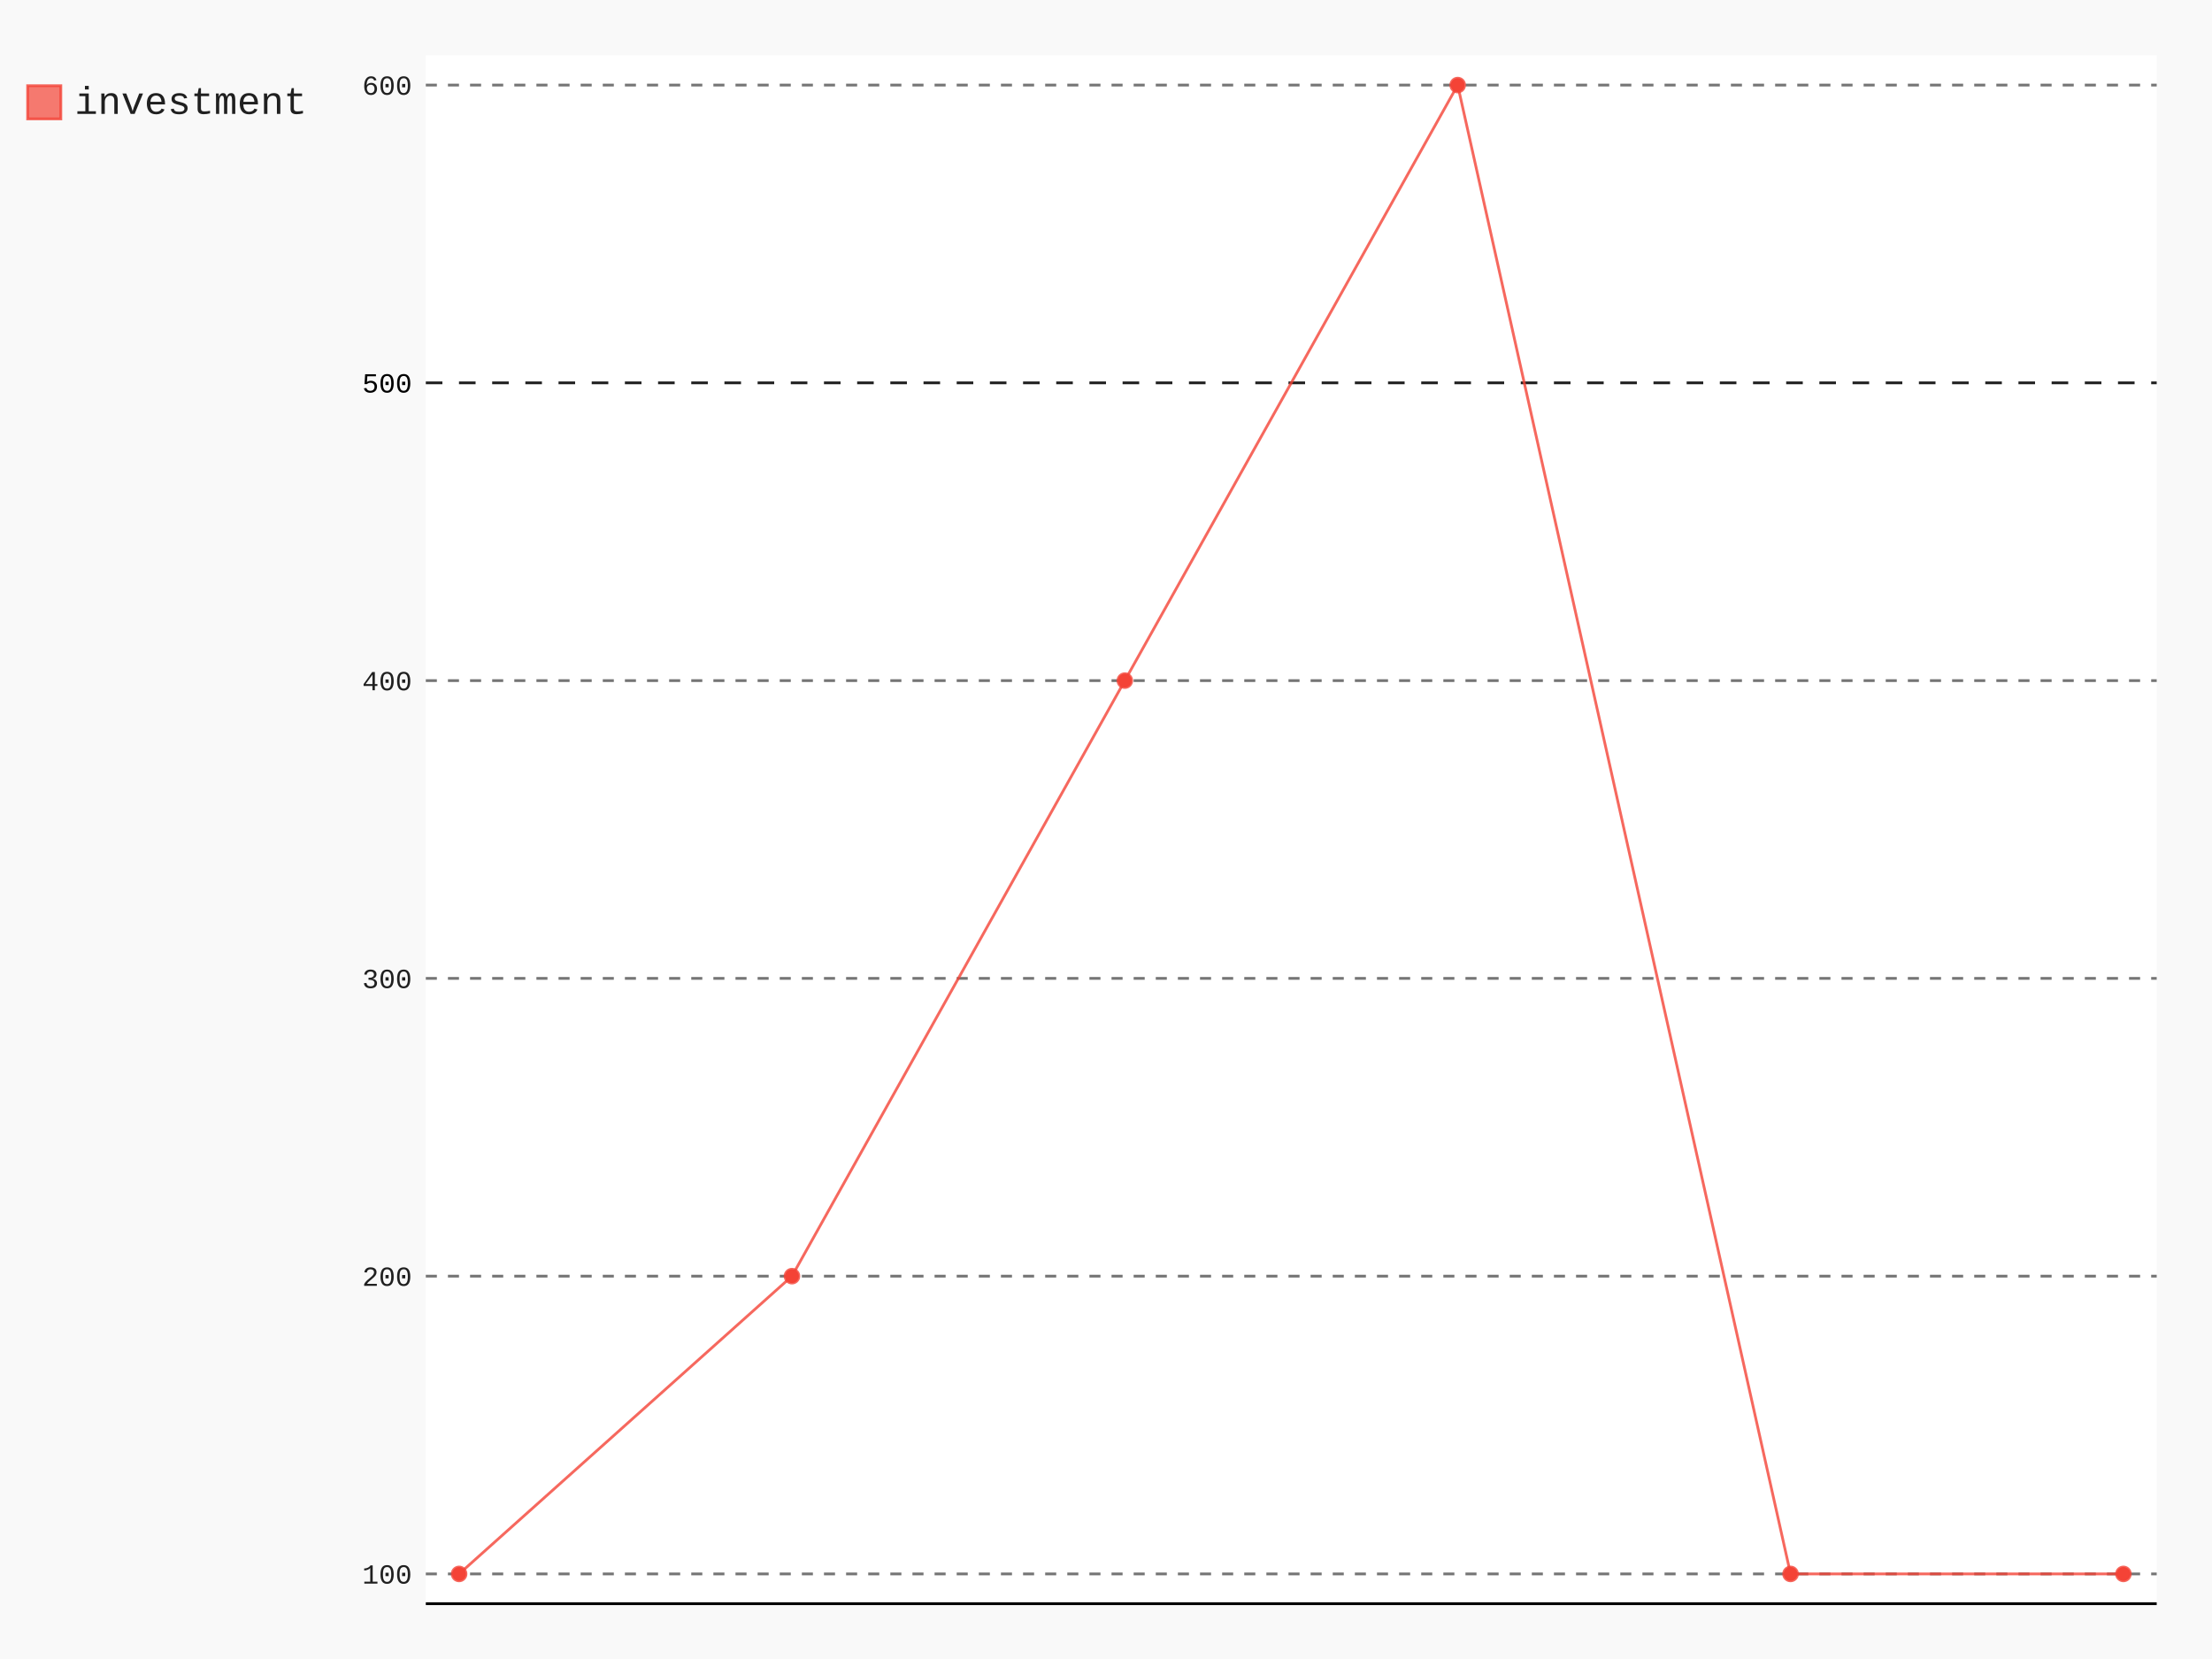
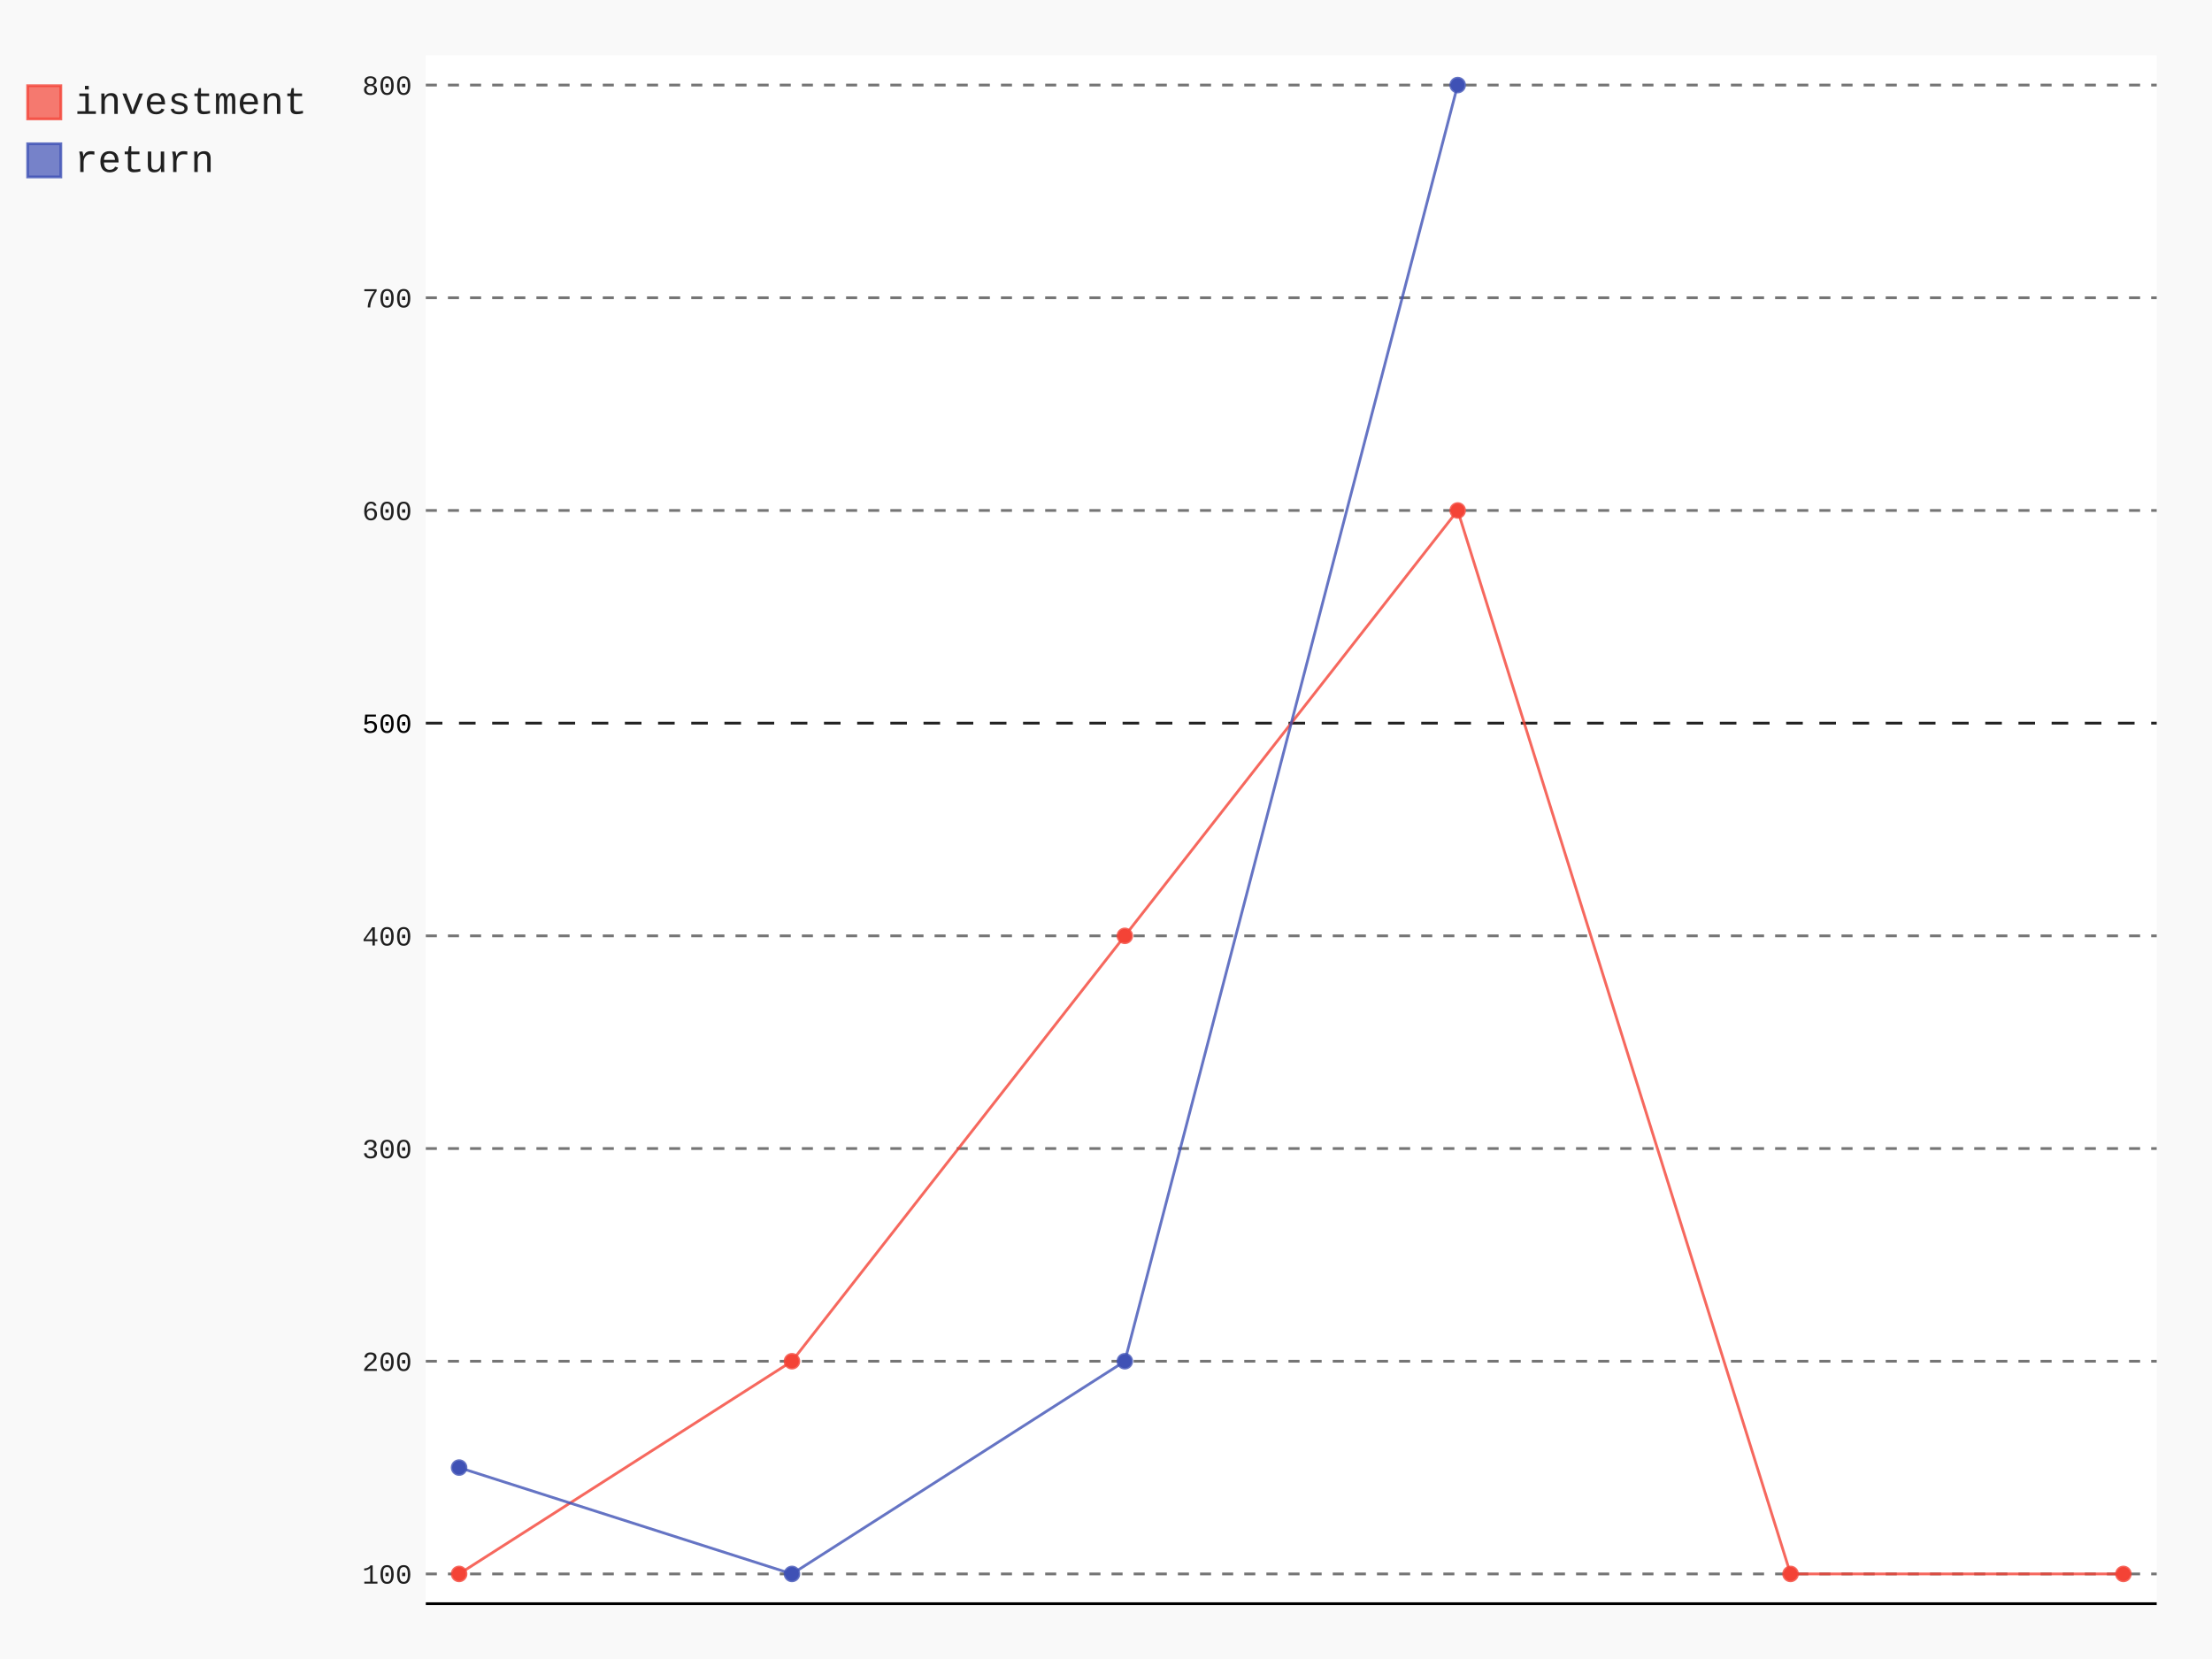
- <svg xmlns="http://www.w3.org/2000/svg" id="chart-922704e3-afa4-4c3b-9896-9c8a82f66dea" class="pygal-chart" viewBox="0 0 800 600">
+ <svg xmlns="http://www.w3.org/2000/svg" id="chart-056c9c8b-9859-4838-ac24-f9801e6f4fdf" class="pygal-chart" viewBox="0 0 800 600">
  <defs>
-     <style type="text/css">#chart-922704e3-afa4-4c3b-9896-9c8a82f66dea{-webkit-user-select:none;-webkit-font-smoothing:antialiased;font-family:Consolas,"Liberation Mono",Menlo,Courier,monospace}#chart-922704e3-afa4-4c3b-9896-9c8a82f66dea .title{font-family:Consolas,"Liberation Mono",Menlo,Courier,monospace;font-size:16px}#chart-922704e3-afa4-4c3b-9896-9c8a82f66dea .legends .legend text{font-family:Consolas,"Liberation Mono",Menlo,Courier,monospace;font-size:14px}#chart-922704e3-afa4-4c3b-9896-9c8a82f66dea .axis text{font-family:Consolas,"Liberation Mono",Menlo,Courier,monospace;font-size:10px}#chart-922704e3-afa4-4c3b-9896-9c8a82f66dea .axis text.major{font-family:Consolas,"Liberation Mono",Menlo,Courier,monospace;font-size:10px}#chart-922704e3-afa4-4c3b-9896-9c8a82f66dea .text-overlay text.value{font-family:Consolas,"Liberation Mono",Menlo,Courier,monospace;font-size:16px}#chart-922704e3-afa4-4c3b-9896-9c8a82f66dea .text-overlay text.label{font-family:Consolas,"Liberation Mono",Menlo,Courier,monospace;font-size:10px}#chart-922704e3-afa4-4c3b-9896-9c8a82f66dea .tooltip{font-family:Consolas,"Liberation Mono",Menlo,Courier,monospace;font-size:14px}#chart-922704e3-afa4-4c3b-9896-9c8a82f66dea text.no_data{font-family:Consolas,"Liberation Mono",Menlo,Courier,monospace;font-size:64px}
- #chart-922704e3-afa4-4c3b-9896-9c8a82f66dea{background-color:rgba(249,249,249,1)}#chart-922704e3-afa4-4c3b-9896-9c8a82f66dea path,#chart-922704e3-afa4-4c3b-9896-9c8a82f66dea line,#chart-922704e3-afa4-4c3b-9896-9c8a82f66dea rect,#chart-922704e3-afa4-4c3b-9896-9c8a82f66dea circle{-webkit-transition:150ms;-moz-transition:150ms;transition:150ms}#chart-922704e3-afa4-4c3b-9896-9c8a82f66dea .graph &gt; .background{fill:rgba(249,249,249,1)}#chart-922704e3-afa4-4c3b-9896-9c8a82f66dea .plot &gt; .background{fill:rgba(255,255,255,1)}#chart-922704e3-afa4-4c3b-9896-9c8a82f66dea .graph{fill:rgba(0,0,0,.87)}#chart-922704e3-afa4-4c3b-9896-9c8a82f66dea text.no_data{fill:rgba(0,0,0,1)}#chart-922704e3-afa4-4c3b-9896-9c8a82f66dea .title{fill:rgba(0,0,0,1)}#chart-922704e3-afa4-4c3b-9896-9c8a82f66dea .legends .legend text{fill:rgba(0,0,0,.87)}#chart-922704e3-afa4-4c3b-9896-9c8a82f66dea .legends .legend:hover text{fill:rgba(0,0,0,1)}#chart-922704e3-afa4-4c3b-9896-9c8a82f66dea .axis .line{stroke:rgba(0,0,0,1)}#chart-922704e3-afa4-4c3b-9896-9c8a82f66dea .axis .guide.line{stroke:rgba(0,0,0,.54)}#chart-922704e3-afa4-4c3b-9896-9c8a82f66dea .axis .major.line{stroke:rgba(0,0,0,.87)}#chart-922704e3-afa4-4c3b-9896-9c8a82f66dea .axis text.major{fill:rgba(0,0,0,1)}#chart-922704e3-afa4-4c3b-9896-9c8a82f66dea .axis.y .guides:hover .guide.line,#chart-922704e3-afa4-4c3b-9896-9c8a82f66dea .line-graph .axis.x .guides:hover .guide.line,#chart-922704e3-afa4-4c3b-9896-9c8a82f66dea .stackedline-graph .axis.x .guides:hover .guide.line,#chart-922704e3-afa4-4c3b-9896-9c8a82f66dea .xy-graph .axis.x .guides:hover .guide.line{stroke:rgba(0,0,0,1)}#chart-922704e3-afa4-4c3b-9896-9c8a82f66dea .axis .guides:hover text{fill:rgba(0,0,0,1)}#chart-922704e3-afa4-4c3b-9896-9c8a82f66dea .reactive{fill-opacity:.7;stroke-opacity:.8}#chart-922704e3-afa4-4c3b-9896-9c8a82f66dea .ci{stroke:rgba(0,0,0,.87)}#chart-922704e3-afa4-4c3b-9896-9c8a82f66dea .reactive.active,#chart-922704e3-afa4-4c3b-9896-9c8a82f66dea .active .reactive{fill-opacity:.8;stroke-opacity:.9;stroke-width:4}#chart-922704e3-afa4-4c3b-9896-9c8a82f66dea .ci .reactive.active{stroke-width:1.5}#chart-922704e3-afa4-4c3b-9896-9c8a82f66dea .series text{fill:rgba(0,0,0,1)}#chart-922704e3-afa4-4c3b-9896-9c8a82f66dea .tooltip rect{fill:rgba(255,255,255,1);stroke:rgba(0,0,0,1);-webkit-transition:opacity 150ms;-moz-transition:opacity 150ms;transition:opacity 150ms}#chart-922704e3-afa4-4c3b-9896-9c8a82f66dea .tooltip .label{fill:rgba(0,0,0,.87)}#chart-922704e3-afa4-4c3b-9896-9c8a82f66dea .tooltip .label{fill:rgba(0,0,0,.87)}#chart-922704e3-afa4-4c3b-9896-9c8a82f66dea .tooltip .legend{font-size:.8em;fill:rgba(0,0,0,.54)}#chart-922704e3-afa4-4c3b-9896-9c8a82f66dea .tooltip .x_label{font-size:.6em;fill:rgba(0,0,0,1)}#chart-922704e3-afa4-4c3b-9896-9c8a82f66dea .tooltip .xlink{font-size:.5em;text-decoration:underline}#chart-922704e3-afa4-4c3b-9896-9c8a82f66dea .tooltip .value{font-size:1.5em}#chart-922704e3-afa4-4c3b-9896-9c8a82f66dea .bound{font-size:.5em}#chart-922704e3-afa4-4c3b-9896-9c8a82f66dea .max-value{font-size:.75em;fill:rgba(0,0,0,.54)}#chart-922704e3-afa4-4c3b-9896-9c8a82f66dea .map-element{fill:rgba(255,255,255,1);stroke:rgba(0,0,0,.54) !important}#chart-922704e3-afa4-4c3b-9896-9c8a82f66dea .map-element .reactive{fill-opacity:inherit;stroke-opacity:inherit}#chart-922704e3-afa4-4c3b-9896-9c8a82f66dea .color-0,#chart-922704e3-afa4-4c3b-9896-9c8a82f66dea .color-0 a:visited{stroke:#F44336;fill:#F44336}#chart-922704e3-afa4-4c3b-9896-9c8a82f66dea .text-overlay .color-0 text{fill:black}
- #chart-922704e3-afa4-4c3b-9896-9c8a82f66dea text.no_data{text-anchor:middle}#chart-922704e3-afa4-4c3b-9896-9c8a82f66dea .guide.line{fill:none}#chart-922704e3-afa4-4c3b-9896-9c8a82f66dea .centered{text-anchor:middle}#chart-922704e3-afa4-4c3b-9896-9c8a82f66dea .title{text-anchor:middle}#chart-922704e3-afa4-4c3b-9896-9c8a82f66dea .legends .legend text{fill-opacity:1}#chart-922704e3-afa4-4c3b-9896-9c8a82f66dea .axis.x text{text-anchor:middle}#chart-922704e3-afa4-4c3b-9896-9c8a82f66dea .axis.x:not(.web) text[transform]{text-anchor:start}#chart-922704e3-afa4-4c3b-9896-9c8a82f66dea .axis.x:not(.web) text[transform].backwards{text-anchor:end}#chart-922704e3-afa4-4c3b-9896-9c8a82f66dea .axis.y text{text-anchor:end}#chart-922704e3-afa4-4c3b-9896-9c8a82f66dea .axis.y text[transform].backwards{text-anchor:start}#chart-922704e3-afa4-4c3b-9896-9c8a82f66dea .axis.y2 text{text-anchor:start}#chart-922704e3-afa4-4c3b-9896-9c8a82f66dea .axis.y2 text[transform].backwards{text-anchor:end}#chart-922704e3-afa4-4c3b-9896-9c8a82f66dea .axis .guide.line{stroke-dasharray:4,4}#chart-922704e3-afa4-4c3b-9896-9c8a82f66dea .axis .major.guide.line{stroke-dasharray:6,6}#chart-922704e3-afa4-4c3b-9896-9c8a82f66dea .horizontal .axis.y .guide.line,#chart-922704e3-afa4-4c3b-9896-9c8a82f66dea .horizontal .axis.y2 .guide.line,#chart-922704e3-afa4-4c3b-9896-9c8a82f66dea .vertical .axis.x .guide.line{opacity:0}#chart-922704e3-afa4-4c3b-9896-9c8a82f66dea .horizontal .axis.always_show .guide.line,#chart-922704e3-afa4-4c3b-9896-9c8a82f66dea .vertical .axis.always_show .guide.line{opacity:1 !important}#chart-922704e3-afa4-4c3b-9896-9c8a82f66dea .axis.y .guides:hover .guide.line,#chart-922704e3-afa4-4c3b-9896-9c8a82f66dea .axis.y2 .guides:hover .guide.line,#chart-922704e3-afa4-4c3b-9896-9c8a82f66dea .axis.x .guides:hover .guide.line{opacity:1}#chart-922704e3-afa4-4c3b-9896-9c8a82f66dea .axis .guides:hover text{opacity:1}#chart-922704e3-afa4-4c3b-9896-9c8a82f66dea .nofill{fill:none}#chart-922704e3-afa4-4c3b-9896-9c8a82f66dea .subtle-fill{fill-opacity:.2}#chart-922704e3-afa4-4c3b-9896-9c8a82f66dea .dot{stroke-width:1px;fill-opacity:1}#chart-922704e3-afa4-4c3b-9896-9c8a82f66dea .dot.active{stroke-width:5px}#chart-922704e3-afa4-4c3b-9896-9c8a82f66dea .dot.negative{fill:transparent}#chart-922704e3-afa4-4c3b-9896-9c8a82f66dea text,#chart-922704e3-afa4-4c3b-9896-9c8a82f66dea tspan{stroke:none !important}#chart-922704e3-afa4-4c3b-9896-9c8a82f66dea .series text.active{opacity:1}#chart-922704e3-afa4-4c3b-9896-9c8a82f66dea .tooltip rect{fill-opacity:.95;stroke-width:.5}#chart-922704e3-afa4-4c3b-9896-9c8a82f66dea .tooltip text{fill-opacity:1}#chart-922704e3-afa4-4c3b-9896-9c8a82f66dea .showable{visibility:hidden}#chart-922704e3-afa4-4c3b-9896-9c8a82f66dea .showable.shown{visibility:visible}#chart-922704e3-afa4-4c3b-9896-9c8a82f66dea .gauge-background{fill:rgba(229,229,229,1);stroke:none}#chart-922704e3-afa4-4c3b-9896-9c8a82f66dea .bg-lines{stroke:rgba(249,249,249,1);stroke-width:2px}</style>
+     <style type="text/css">#chart-056c9c8b-9859-4838-ac24-f9801e6f4fdf{-webkit-user-select:none;-webkit-font-smoothing:antialiased;font-family:Consolas,"Liberation Mono",Menlo,Courier,monospace}#chart-056c9c8b-9859-4838-ac24-f9801e6f4fdf .title{font-family:Consolas,"Liberation Mono",Menlo,Courier,monospace;font-size:16px}#chart-056c9c8b-9859-4838-ac24-f9801e6f4fdf .legends .legend text{font-family:Consolas,"Liberation Mono",Menlo,Courier,monospace;font-size:14px}#chart-056c9c8b-9859-4838-ac24-f9801e6f4fdf .axis text{font-family:Consolas,"Liberation Mono",Menlo,Courier,monospace;font-size:10px}#chart-056c9c8b-9859-4838-ac24-f9801e6f4fdf .axis text.major{font-family:Consolas,"Liberation Mono",Menlo,Courier,monospace;font-size:10px}#chart-056c9c8b-9859-4838-ac24-f9801e6f4fdf .text-overlay text.value{font-family:Consolas,"Liberation Mono",Menlo,Courier,monospace;font-size:16px}#chart-056c9c8b-9859-4838-ac24-f9801e6f4fdf .text-overlay text.label{font-family:Consolas,"Liberation Mono",Menlo,Courier,monospace;font-size:10px}#chart-056c9c8b-9859-4838-ac24-f9801e6f4fdf .tooltip{font-family:Consolas,"Liberation Mono",Menlo,Courier,monospace;font-size:14px}#chart-056c9c8b-9859-4838-ac24-f9801e6f4fdf text.no_data{font-family:Consolas,"Liberation Mono",Menlo,Courier,monospace;font-size:64px}
+ #chart-056c9c8b-9859-4838-ac24-f9801e6f4fdf{background-color:rgba(249,249,249,1)}#chart-056c9c8b-9859-4838-ac24-f9801e6f4fdf path,#chart-056c9c8b-9859-4838-ac24-f9801e6f4fdf line,#chart-056c9c8b-9859-4838-ac24-f9801e6f4fdf rect,#chart-056c9c8b-9859-4838-ac24-f9801e6f4fdf circle{-webkit-transition:150ms;-moz-transition:150ms;transition:150ms}#chart-056c9c8b-9859-4838-ac24-f9801e6f4fdf .graph &gt; .background{fill:rgba(249,249,249,1)}#chart-056c9c8b-9859-4838-ac24-f9801e6f4fdf .plot &gt; .background{fill:rgba(255,255,255,1)}#chart-056c9c8b-9859-4838-ac24-f9801e6f4fdf .graph{fill:rgba(0,0,0,.87)}#chart-056c9c8b-9859-4838-ac24-f9801e6f4fdf text.no_data{fill:rgba(0,0,0,1)}#chart-056c9c8b-9859-4838-ac24-f9801e6f4fdf .title{fill:rgba(0,0,0,1)}#chart-056c9c8b-9859-4838-ac24-f9801e6f4fdf .legends .legend text{fill:rgba(0,0,0,.87)}#chart-056c9c8b-9859-4838-ac24-f9801e6f4fdf .legends .legend:hover text{fill:rgba(0,0,0,1)}#chart-056c9c8b-9859-4838-ac24-f9801e6f4fdf .axis .line{stroke:rgba(0,0,0,1)}#chart-056c9c8b-9859-4838-ac24-f9801e6f4fdf .axis .guide.line{stroke:rgba(0,0,0,.54)}#chart-056c9c8b-9859-4838-ac24-f9801e6f4fdf .axis .major.line{stroke:rgba(0,0,0,.87)}#chart-056c9c8b-9859-4838-ac24-f9801e6f4fdf .axis text.major{fill:rgba(0,0,0,1)}#chart-056c9c8b-9859-4838-ac24-f9801e6f4fdf .axis.y .guides:hover .guide.line,#chart-056c9c8b-9859-4838-ac24-f9801e6f4fdf .line-graph .axis.x .guides:hover .guide.line,#chart-056c9c8b-9859-4838-ac24-f9801e6f4fdf .stackedline-graph .axis.x .guides:hover .guide.line,#chart-056c9c8b-9859-4838-ac24-f9801e6f4fdf .xy-graph .axis.x .guides:hover .guide.line{stroke:rgba(0,0,0,1)}#chart-056c9c8b-9859-4838-ac24-f9801e6f4fdf .axis .guides:hover text{fill:rgba(0,0,0,1)}#chart-056c9c8b-9859-4838-ac24-f9801e6f4fdf .reactive{fill-opacity:.7;stroke-opacity:.8}#chart-056c9c8b-9859-4838-ac24-f9801e6f4fdf .ci{stroke:rgba(0,0,0,.87)}#chart-056c9c8b-9859-4838-ac24-f9801e6f4fdf .reactive.active,#chart-056c9c8b-9859-4838-ac24-f9801e6f4fdf .active .reactive{fill-opacity:.8;stroke-opacity:.9;stroke-width:4}#chart-056c9c8b-9859-4838-ac24-f9801e6f4fdf .ci .reactive.active{stroke-width:1.5}#chart-056c9c8b-9859-4838-ac24-f9801e6f4fdf .series text{fill:rgba(0,0,0,1)}#chart-056c9c8b-9859-4838-ac24-f9801e6f4fdf .tooltip rect{fill:rgba(255,255,255,1);stroke:rgba(0,0,0,1);-webkit-transition:opacity 150ms;-moz-transition:opacity 150ms;transition:opacity 150ms}#chart-056c9c8b-9859-4838-ac24-f9801e6f4fdf .tooltip .label{fill:rgba(0,0,0,.87)}#chart-056c9c8b-9859-4838-ac24-f9801e6f4fdf .tooltip .label{fill:rgba(0,0,0,.87)}#chart-056c9c8b-9859-4838-ac24-f9801e6f4fdf .tooltip .legend{font-size:.8em;fill:rgba(0,0,0,.54)}#chart-056c9c8b-9859-4838-ac24-f9801e6f4fdf .tooltip .x_label{font-size:.6em;fill:rgba(0,0,0,1)}#chart-056c9c8b-9859-4838-ac24-f9801e6f4fdf .tooltip .xlink{font-size:.5em;text-decoration:underline}#chart-056c9c8b-9859-4838-ac24-f9801e6f4fdf .tooltip .value{font-size:1.5em}#chart-056c9c8b-9859-4838-ac24-f9801e6f4fdf .bound{font-size:.5em}#chart-056c9c8b-9859-4838-ac24-f9801e6f4fdf .max-value{font-size:.75em;fill:rgba(0,0,0,.54)}#chart-056c9c8b-9859-4838-ac24-f9801e6f4fdf .map-element{fill:rgba(255,255,255,1);stroke:rgba(0,0,0,.54) !important}#chart-056c9c8b-9859-4838-ac24-f9801e6f4fdf .map-element .reactive{fill-opacity:inherit;stroke-opacity:inherit}#chart-056c9c8b-9859-4838-ac24-f9801e6f4fdf .color-0,#chart-056c9c8b-9859-4838-ac24-f9801e6f4fdf .color-0 a:visited{stroke:#F44336;fill:#F44336}#chart-056c9c8b-9859-4838-ac24-f9801e6f4fdf .color-1,#chart-056c9c8b-9859-4838-ac24-f9801e6f4fdf .color-1 a:visited{stroke:#3F51B5;fill:#3F51B5}#chart-056c9c8b-9859-4838-ac24-f9801e6f4fdf .text-overlay .color-0 text{fill:black}#chart-056c9c8b-9859-4838-ac24-f9801e6f4fdf .text-overlay .color-1 text{fill:black}
+ #chart-056c9c8b-9859-4838-ac24-f9801e6f4fdf text.no_data{text-anchor:middle}#chart-056c9c8b-9859-4838-ac24-f9801e6f4fdf .guide.line{fill:none}#chart-056c9c8b-9859-4838-ac24-f9801e6f4fdf .centered{text-anchor:middle}#chart-056c9c8b-9859-4838-ac24-f9801e6f4fdf .title{text-anchor:middle}#chart-056c9c8b-9859-4838-ac24-f9801e6f4fdf .legends .legend text{fill-opacity:1}#chart-056c9c8b-9859-4838-ac24-f9801e6f4fdf .axis.x text{text-anchor:middle}#chart-056c9c8b-9859-4838-ac24-f9801e6f4fdf .axis.x:not(.web) text[transform]{text-anchor:start}#chart-056c9c8b-9859-4838-ac24-f9801e6f4fdf .axis.x:not(.web) text[transform].backwards{text-anchor:end}#chart-056c9c8b-9859-4838-ac24-f9801e6f4fdf .axis.y text{text-anchor:end}#chart-056c9c8b-9859-4838-ac24-f9801e6f4fdf .axis.y text[transform].backwards{text-anchor:start}#chart-056c9c8b-9859-4838-ac24-f9801e6f4fdf .axis.y2 text{text-anchor:start}#chart-056c9c8b-9859-4838-ac24-f9801e6f4fdf .axis.y2 text[transform].backwards{text-anchor:end}#chart-056c9c8b-9859-4838-ac24-f9801e6f4fdf .axis .guide.line{stroke-dasharray:4,4}#chart-056c9c8b-9859-4838-ac24-f9801e6f4fdf .axis .major.guide.line{stroke-dasharray:6,6}#chart-056c9c8b-9859-4838-ac24-f9801e6f4fdf .horizontal .axis.y .guide.line,#chart-056c9c8b-9859-4838-ac24-f9801e6f4fdf .horizontal .axis.y2 .guide.line,#chart-056c9c8b-9859-4838-ac24-f9801e6f4fdf .vertical .axis.x .guide.line{opacity:0}#chart-056c9c8b-9859-4838-ac24-f9801e6f4fdf .horizontal .axis.always_show .guide.line,#chart-056c9c8b-9859-4838-ac24-f9801e6f4fdf .vertical .axis.always_show .guide.line{opacity:1 !important}#chart-056c9c8b-9859-4838-ac24-f9801e6f4fdf .axis.y .guides:hover .guide.line,#chart-056c9c8b-9859-4838-ac24-f9801e6f4fdf .axis.y2 .guides:hover .guide.line,#chart-056c9c8b-9859-4838-ac24-f9801e6f4fdf .axis.x .guides:hover .guide.line{opacity:1}#chart-056c9c8b-9859-4838-ac24-f9801e6f4fdf .axis .guides:hover text{opacity:1}#chart-056c9c8b-9859-4838-ac24-f9801e6f4fdf .nofill{fill:none}#chart-056c9c8b-9859-4838-ac24-f9801e6f4fdf .subtle-fill{fill-opacity:.2}#chart-056c9c8b-9859-4838-ac24-f9801e6f4fdf .dot{stroke-width:1px;fill-opacity:1}#chart-056c9c8b-9859-4838-ac24-f9801e6f4fdf .dot.active{stroke-width:5px}#chart-056c9c8b-9859-4838-ac24-f9801e6f4fdf .dot.negative{fill:transparent}#chart-056c9c8b-9859-4838-ac24-f9801e6f4fdf text,#chart-056c9c8b-9859-4838-ac24-f9801e6f4fdf tspan{stroke:none !important}#chart-056c9c8b-9859-4838-ac24-f9801e6f4fdf .series text.active{opacity:1}#chart-056c9c8b-9859-4838-ac24-f9801e6f4fdf .tooltip rect{fill-opacity:.95;stroke-width:.5}#chart-056c9c8b-9859-4838-ac24-f9801e6f4fdf .tooltip text{fill-opacity:1}#chart-056c9c8b-9859-4838-ac24-f9801e6f4fdf .showable{visibility:hidden}#chart-056c9c8b-9859-4838-ac24-f9801e6f4fdf .showable.shown{visibility:visible}#chart-056c9c8b-9859-4838-ac24-f9801e6f4fdf .gauge-background{fill:rgba(229,229,229,1);stroke:none}#chart-056c9c8b-9859-4838-ac24-f9801e6f4fdf .bg-lines{stroke:rgba(249,249,249,1);stroke-width:2px}</style>
  </defs>
  <g class="graph line-graph vertical">
    <rect class="background" height="600" width="800" x="0" y="0" />
    <g class="plot" transform="translate(154, 20)">
      <rect class="background" height="560" width="626.0" x="0" y="0" />
      <g class="axis y">
        <path class="line" d="M0 560 h626" />
        <g class="guides">
          <path class="guide line" d="M0 549.231 h626" />
          <text class="" x="-5" y="552.731">100</text>
        </g>
        <g class="guides">
-           <path class="guide line" d="M0 441.538 h626" />
-           <text class="" x="-5" y="445.038">200</text>
+           <path class="guide line" d="M0 472.308 h626" />
+           <text class="" x="-5" y="475.808">200</text>
        </g>
        <g class="guides">
-           <path class="guide line" d="M0 333.846 h626" />
-           <text class="" x="-5" y="337.346">300</text>
+           <path class="guide line" d="M0 395.385 h626" />
+           <text class="" x="-5" y="398.885">300</text>
        </g>
        <g class="guides">
-           <path class="guide line" d="M0 226.154 h626" />
-           <text class="" x="-5" y="229.654">400</text>
+           <path class="guide line" d="M0 318.462 h626" />
+           <text class="" x="-5" y="321.962">400</text>
        </g>
        <g class="guides">
-           <path class="major guide line" d="M0 118.462 h626" />
-           <text class="major" x="-5" y="121.962">500</text>
+           <path class="major guide line" d="M0 241.538 h626" />
+           <text class="major" x="-5" y="245.038">500</text>
+         </g>
+         <g class="guides">
+           <path class="guide line" d="M0 164.615 h626" />
+           <text class="" x="-5" y="168.115">600</text>
+         </g>
+         <g class="guides">
+           <path class="guide line" d="M0 87.692 h626" />
+           <text class="" x="-5" y="91.192">700</text>
        </g>
        <g class="guides">
          <path class="guide line" d="M0 10.769 h626" />
-           <text class="" x="-5" y="14.269">600</text>
+           <text class="" x="-5" y="14.269">800</text>
        </g>
      </g>
      <g class="series serie-0 color-0">
-         <path class="line reactive nofill" d="M12.038 549.231 L132.423 441.538 252.808 226.154 373.192 10.769 493.577 549.231 613.962 549.231" />
+         <path class="line reactive nofill" d="M12.038 549.231 L132.423 472.308 252.808 318.462 373.192 164.615 493.577 549.231 613.962 549.231" />
+       </g>
+       <g class="series serie-1 color-1">
+         <path class="line reactive nofill" d="M12.038 510.769 L132.423 549.231 252.808 472.308 373.192 10.769" />
      </g>
    </g>
    <g class="titles" />
    <g class="plot overlay" transform="translate(154, 20)">
      <g class="series serie-0 color-0">
        <g class="dots">
          <circle class="dot reactive tooltip-trigger" cx="12.038" cy="549.231" r="2.5" />
        </g>
        <g class="dots">
-           <circle class="dot reactive tooltip-trigger" cx="132.423" cy="441.538" r="2.5" />
+           <circle class="dot reactive tooltip-trigger" cx="132.423" cy="472.308" r="2.5" />
        </g>
        <g class="dots">
-           <circle class="dot reactive tooltip-trigger" cx="252.808" cy="226.154" r="2.5" />
+           <circle class="dot reactive tooltip-trigger" cx="252.808" cy="318.462" r="2.5" />
        </g>
        <g class="dots">
-           <circle class="dot reactive tooltip-trigger" cx="373.192" cy="10.769" r="2.5" />
+           <circle class="dot reactive tooltip-trigger" cx="373.192" cy="164.615" r="2.5" />
        </g>
        <g class="dots">
          <circle class="dot reactive tooltip-trigger" cx="493.577" cy="549.231" r="2.5" />
        </g>
        <g class="dots">
          <circle class="dot reactive tooltip-trigger" cx="613.962" cy="549.231" r="2.5" />
        </g>
      </g>
+       <g class="series serie-1 color-1">
+         <g class="dots">
+           <circle class="dot reactive tooltip-trigger" cx="12.038" cy="510.769" r="2.5" />
+         </g>
+         <g class="dots">
+           <circle class="dot reactive tooltip-trigger" cx="132.423" cy="549.231" r="2.5" />
+         </g>
+         <g class="dots">
+           <circle class="dot reactive tooltip-trigger" cx="252.808" cy="472.308" r="2.5" />
+         </g>
+         <g class="dots">
+           <circle class="dot reactive tooltip-trigger" cx="373.192" cy="10.769" r="2.5" />
+         </g>
+       </g>
    </g>
    <g class="plot text-overlay" transform="translate(154, 20)">
      <g class="series serie-0 color-0" />
+       <g class="series serie-1 color-1" />
    </g>
    <g class="plot tooltip-overlay" transform="translate(154, 20)">
      <g class="tooltip" style="opacity: 0" transform="translate(0 0)">
        <rect class="tooltip-box" height="0" rx="0" ry="0" width="0" />
        <g class="text" />
      </g>
    </g>
    <g class="legends" transform="translate(10, 30)">
      <g class="legend reactive activate-serie" id="activate-serie-0">
        <rect class="color-0 reactive" height="12" width="12" x="0.0" y="1.0" />
        <text x="17.0" y="11.2">investment</text>
      </g>
+       <g class="legend reactive activate-serie" id="activate-serie-1">
+         <rect class="color-1 reactive" height="12" width="12" x="0.0" y="22.0" />
+         <text x="17.0" y="32.2">return</text>
+       </g>
    </g>
    <g class="legends" transform="translate(790, 30)" />
  </g>
</svg>
